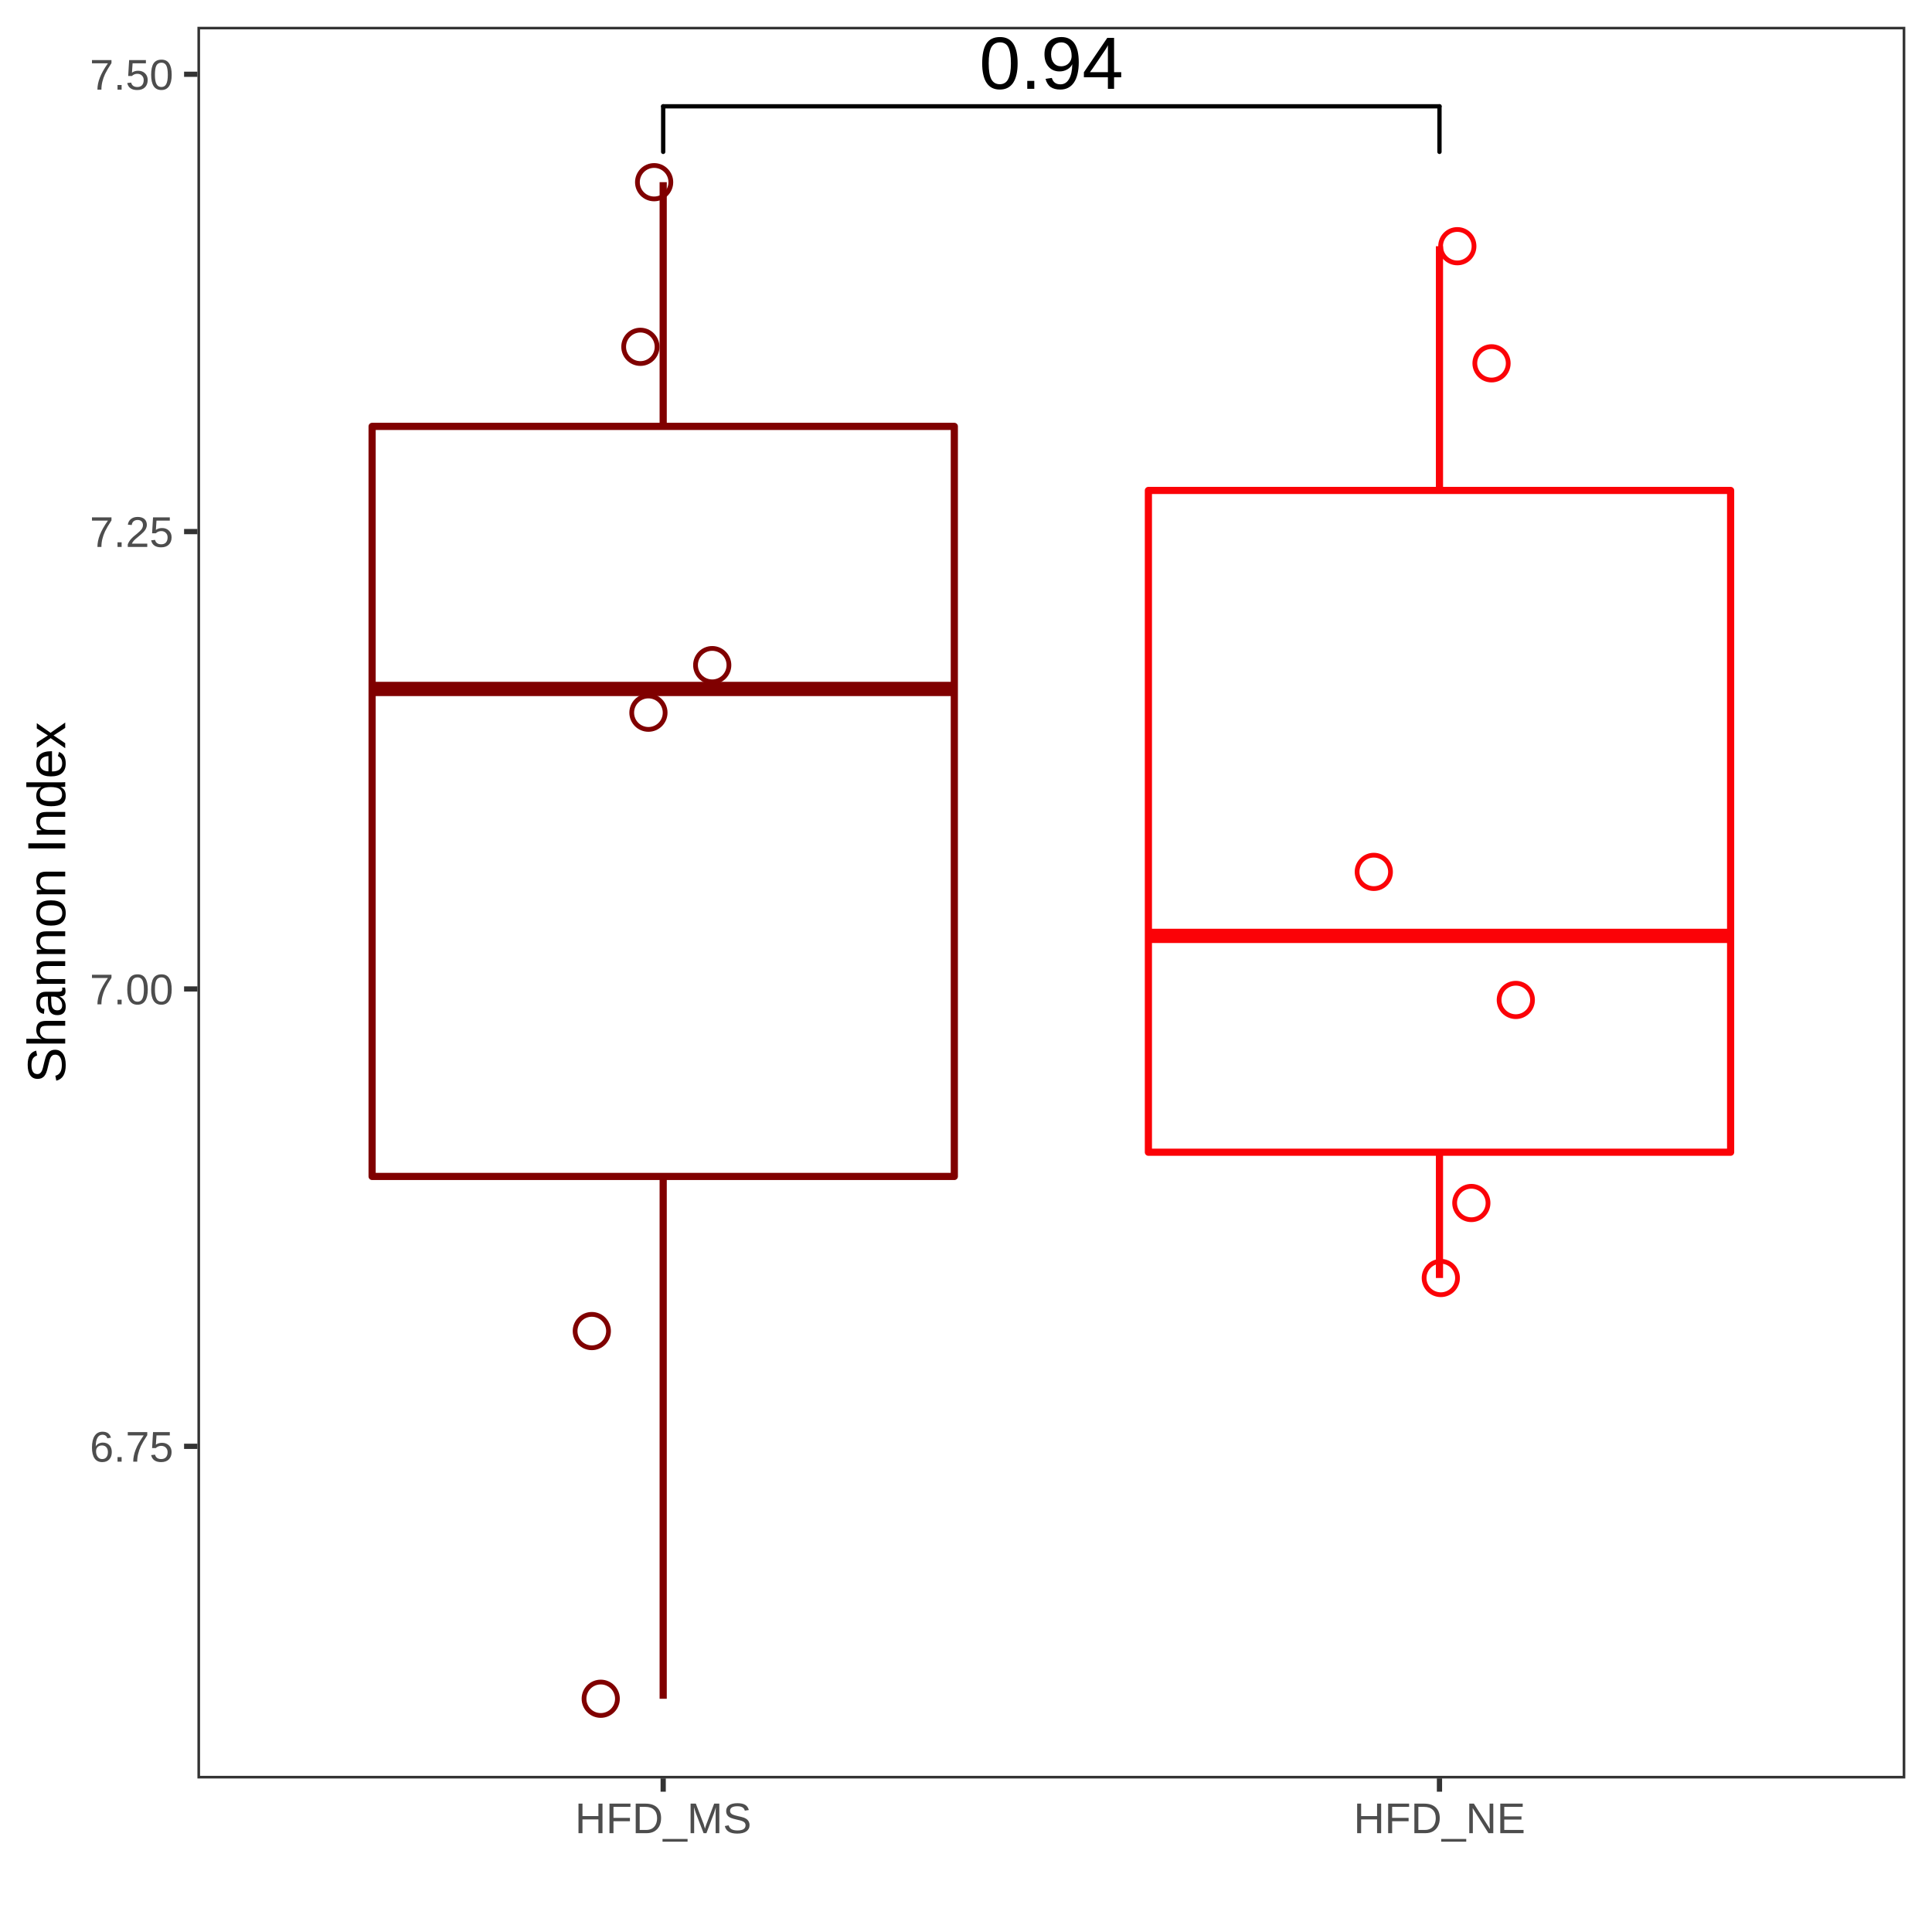
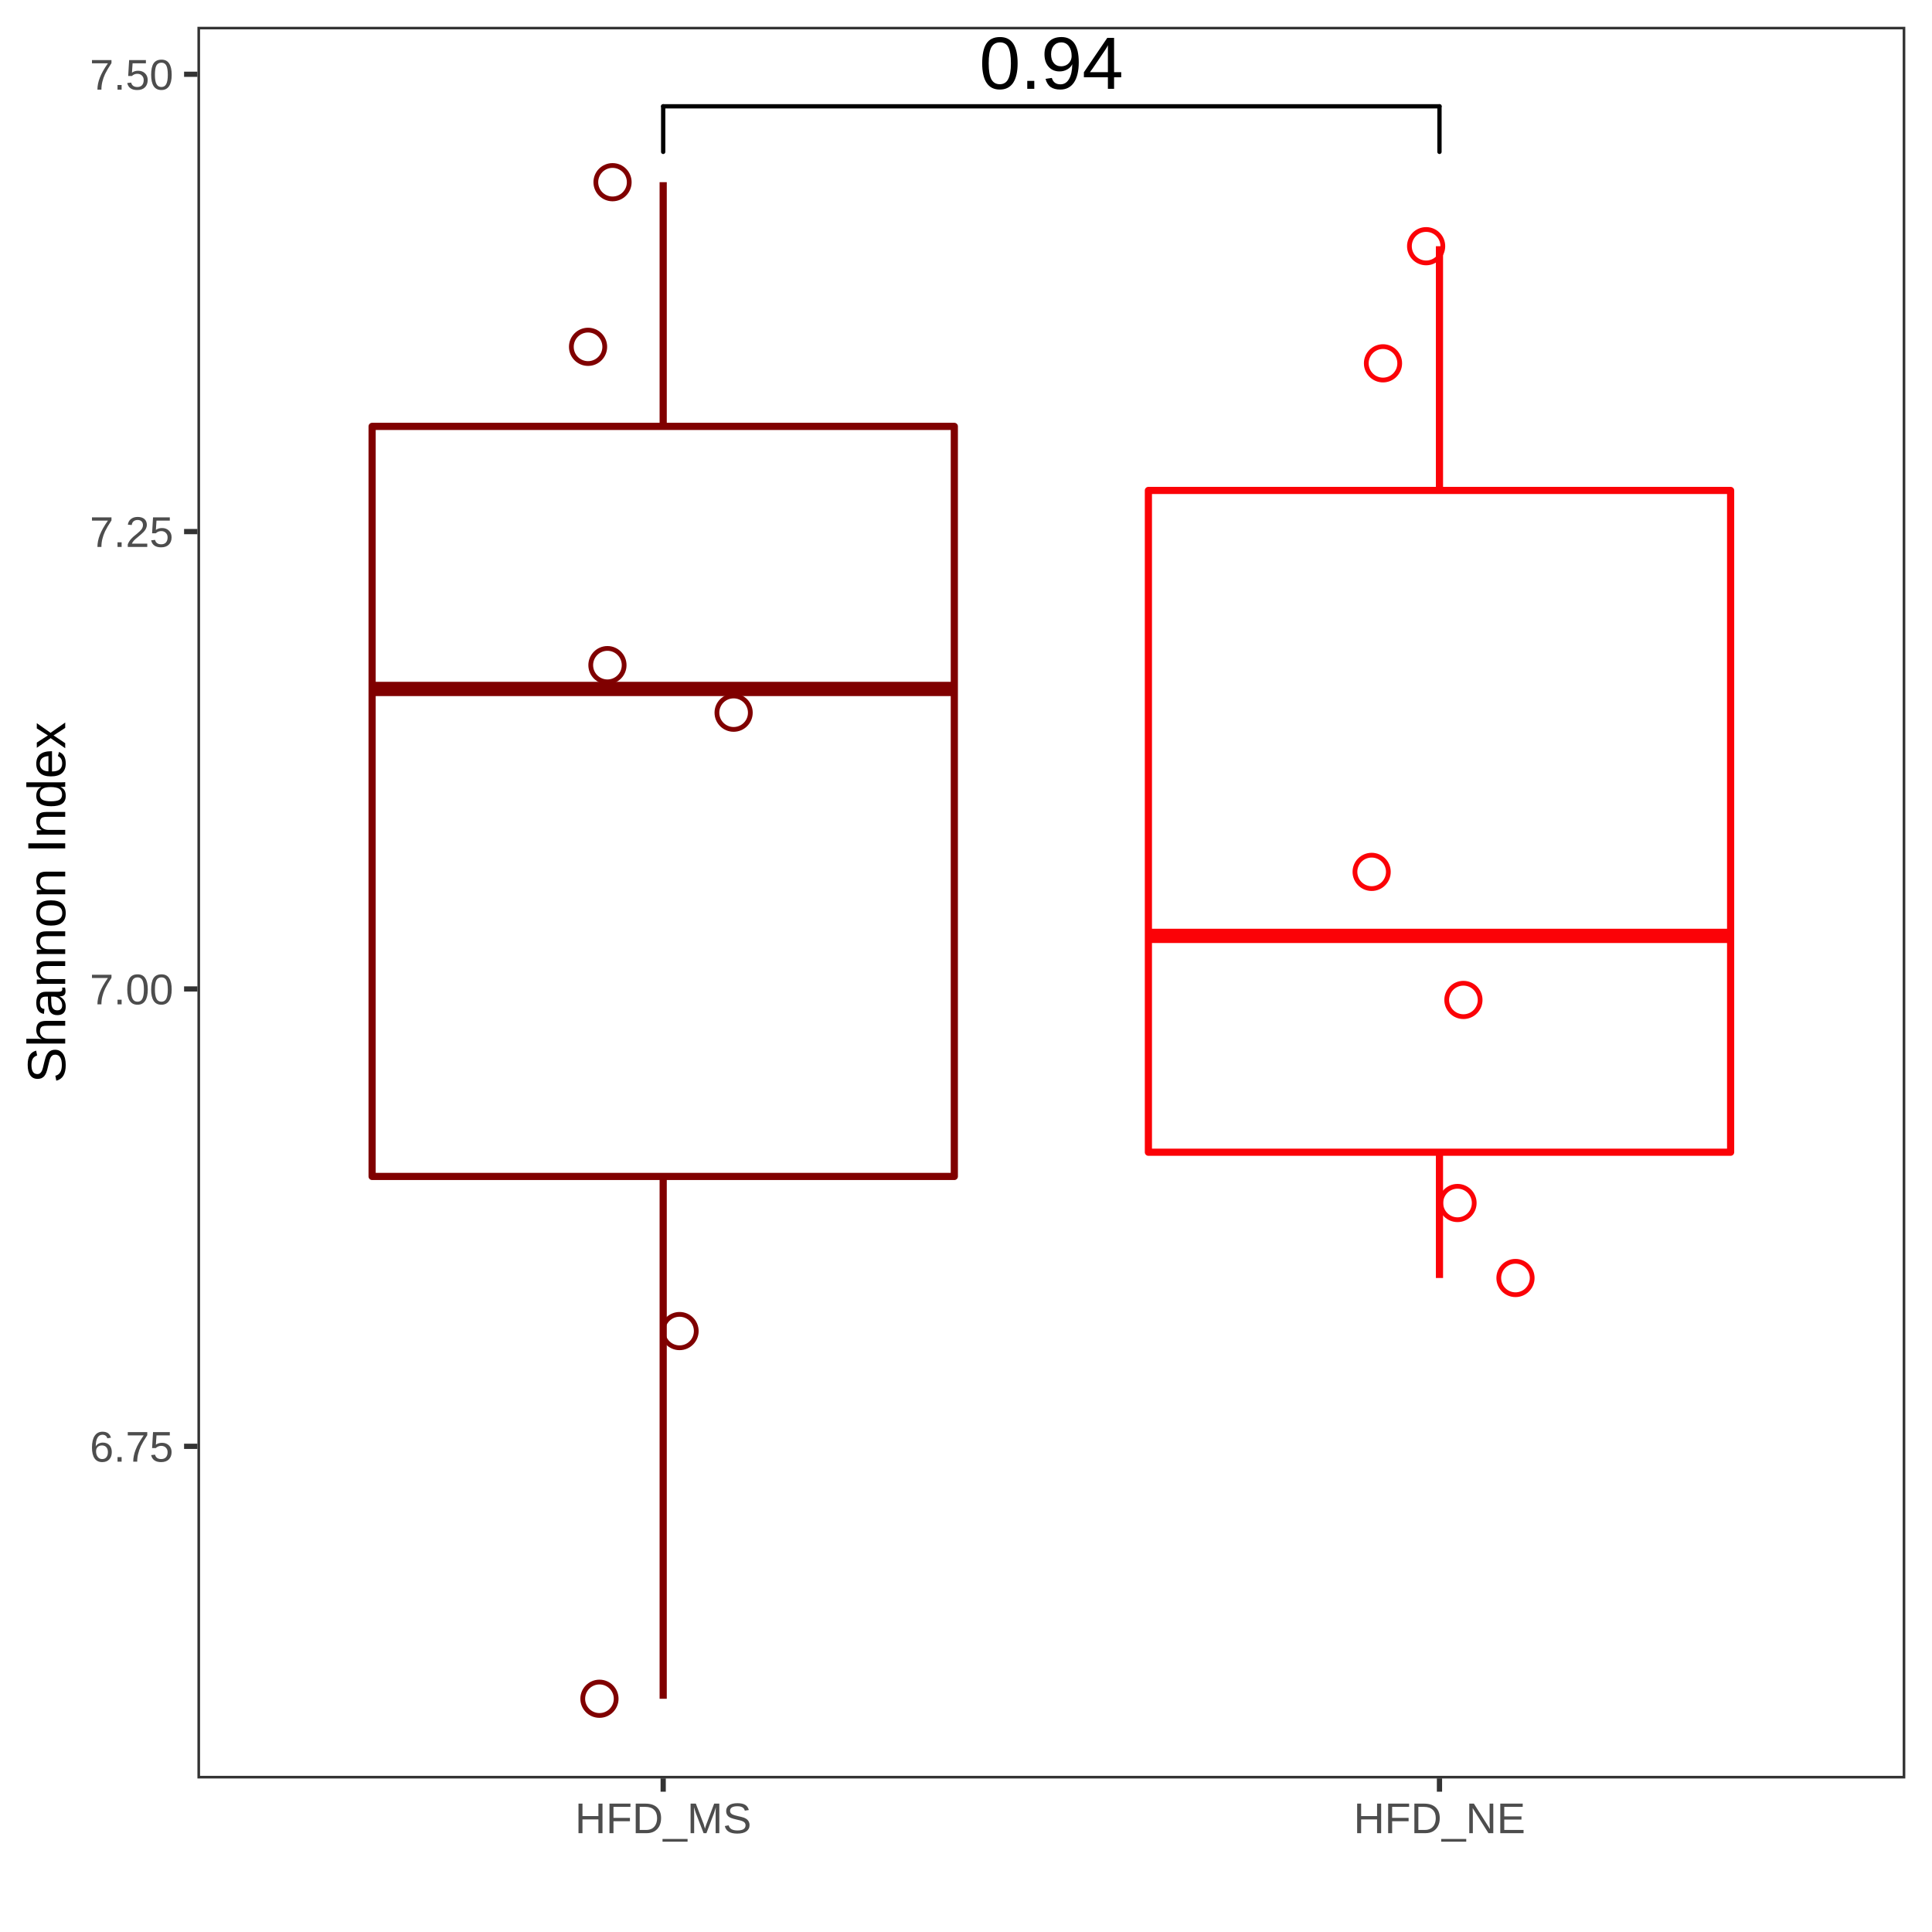
<svg xmlns="http://www.w3.org/2000/svg" class="svglite" width="288.00pt" height="288.00pt" viewBox="0 0 288.00 288.00">
  <defs>
    <style type="text/css">
    .svglite line, .svglite polyline, .svglite polygon, .svglite path, .svglite rect, .svglite circle {
      fill: none;
      stroke: #000000;
      stroke-linecap: round;
      stroke-linejoin: round;
      stroke-miterlimit: 10.00;
    }
    .svglite text {
      white-space: pre;
    }
  </style>
  </defs>
  <rect width="100%" height="100%" style="stroke: none; fill: #FFFFFF;" />
  <defs>
    <clipPath id="cpMC4wMHwyODguMDB8MC4wMHwyODguMDA=">
      <rect x="0.00" y="0.00" width="288.00" height="288.00" />
    </clipPath>
  </defs>
  <g clip-path="url(#cpMC4wMHwyODguMDB8MC4wMHwyODguMDA=)">
    <rect x="0.00" y="0.00" width="288.00" height="288.00" style="stroke-width: 0.78; stroke: #FFFFFF; fill: #FFFFFF;" />
  </g>
  <defs>
    <clipPath id="cpMjkuNDN8Mjg0LjAxfDMuOTl8MjY1LjEw">
      <rect x="29.43" y="3.99" width="254.59" height="261.12" />
    </clipPath>
  </defs>
  <g clip-path="url(#cpMjkuNDN8Mjg0LjAxfDMuOTl8MjY1LjEw)">
    <rect x="29.43" y="3.99" width="254.59" height="261.12" style="stroke-width: 0.78; stroke: none; fill: #FFFFFF;" />
    <line x1="98.86" y1="63.56" x2="98.86" y2="27.16" style="stroke-width: 1.07; stroke: #800000; stroke-linecap: butt;" />
    <line x1="98.86" y1="175.37" x2="98.86" y2="253.23" style="stroke-width: 1.07; stroke: #800000; stroke-linecap: butt;" />
    <polygon points="55.47,63.56 55.47,175.37 142.26,175.37 142.26,63.56 55.47,63.56 " style="stroke-width: 1.07; stroke: #800000; fill: #FFFFFF;" />
    <line x1="55.47" y1="102.70" x2="142.26" y2="102.70" style="stroke-width: 2.13; stroke: #800000; stroke-linecap: butt;" />
    <line x1="214.58" y1="73.11" x2="214.58" y2="36.70" style="stroke-width: 1.07; stroke: #FB0207; stroke-linecap: butt;" />
    <line x1="214.58" y1="171.76" x2="214.58" y2="190.51" style="stroke-width: 1.07; stroke: #FB0207; stroke-linecap: butt;" />
    <polygon points="171.19,73.11 171.19,171.76 257.98,171.76 257.98,73.11 171.19,73.11 " style="stroke-width: 1.07; stroke: #FB0207; fill: #FFFFFF;" />
    <line x1="171.19" y1="139.51" x2="257.98" y2="139.51" style="stroke-width: 2.13; stroke: #FB0207; stroke-linecap: butt;" />
-     <circle cx="95.46" cy="51.70" r="2.49" style="stroke-width: 0.71; stroke: #800000;" />
-     <circle cx="217.24" cy="36.70" r="2.49" style="stroke-width: 0.71; stroke: #FB0207;" />
-     <circle cx="106.17" cy="99.15" r="2.49" style="stroke-width: 0.71; stroke: #800000;" />
-     <circle cx="89.55" cy="253.23" r="2.49" style="stroke-width: 0.71; stroke: #800000;" />
-     <circle cx="97.51" cy="27.16" r="2.49" style="stroke-width: 0.71; stroke: #800000;" />
-     <circle cx="204.79" cy="129.97" r="2.49" style="stroke-width: 0.71; stroke: #FB0207;" />
-     <circle cx="214.78" cy="190.51" r="2.49" style="stroke-width: 0.71; stroke: #FB0207;" />
-     <circle cx="219.33" cy="179.33" r="2.49" style="stroke-width: 0.71; stroke: #FB0207;" />
-     <circle cx="222.34" cy="54.16" r="2.49" style="stroke-width: 0.71; stroke: #FB0207;" />
-     <circle cx="225.96" cy="149.06" r="2.49" style="stroke-width: 0.71; stroke: #FB0207;" />
-     <circle cx="88.22" cy="198.42" r="2.49" style="stroke-width: 0.71; stroke: #800000;" />
-     <circle cx="96.66" cy="106.24" r="2.49" style="stroke-width: 0.71; stroke: #800000;" />
+     <circle cx="87.66" cy="51.70" r="2.49" style="stroke-width: 0.71; stroke: #800000;" />
+     <circle cx="212.59" cy="36.70" r="2.49" style="stroke-width: 0.71; stroke: #FB0207;" />
+     <circle cx="90.55" cy="99.15" r="2.49" style="stroke-width: 0.71; stroke: #800000;" />
+     <circle cx="89.36" cy="253.23" r="2.49" style="stroke-width: 0.71; stroke: #800000;" />
+     <circle cx="91.31" cy="27.16" r="2.49" style="stroke-width: 0.71; stroke: #800000;" />
+     <circle cx="204.47" cy="129.97" r="2.49" style="stroke-width: 0.71; stroke: #FB0207;" />
+     <circle cx="225.91" cy="190.51" r="2.49" style="stroke-width: 0.71; stroke: #FB0207;" />
+     <circle cx="217.27" cy="179.33" r="2.49" style="stroke-width: 0.71; stroke: #FB0207;" />
+     <circle cx="206.16" cy="54.16" r="2.49" style="stroke-width: 0.71; stroke: #FB0207;" />
+     <circle cx="218.15" cy="149.06" r="2.49" style="stroke-width: 0.71; stroke: #FB0207;" />
+     <circle cx="101.30" cy="198.42" r="2.49" style="stroke-width: 0.71; stroke: #800000;" />
+     <circle cx="109.36" cy="106.24" r="2.49" style="stroke-width: 0.71; stroke: #800000;" />
    <text x="156.72" y="13.24" text-anchor="middle" style="font-size: 11.04px; font-family: &quot;Arial&quot;;" textLength="21.47px" lengthAdjust="spacingAndGlyphs">0.94</text>
    <line x1="98.86" y1="22.64" x2="98.86" y2="15.85" style="stroke-width: 0.64;" />
    <line x1="98.86" y1="15.85" x2="214.58" y2="15.85" style="stroke-width: 0.64;" />
    <line x1="214.58" y1="15.85" x2="214.58" y2="22.64" style="stroke-width: 0.64;" />
    <rect x="29.43" y="3.99" width="254.59" height="261.12" style="stroke-width: 0.78; stroke: #333333;" />
  </g>
  <g clip-path="url(#cpMC4wMHwyODguMDB8MC4wMHwyODguMDA=)">
    <text x="25.84" y="217.89" text-anchor="end" style="font-size: 6.40px;fill: #4D4D4D; font-family: &quot;Arial&quot;;" textLength="12.45px" lengthAdjust="spacingAndGlyphs">6.75</text>
    <text x="25.84" y="149.71" text-anchor="end" style="font-size: 6.40px;fill: #4D4D4D; font-family: &quot;Arial&quot;;" textLength="12.45px" lengthAdjust="spacingAndGlyphs">7.00</text>
    <text x="25.84" y="81.53" text-anchor="end" style="font-size: 6.40px;fill: #4D4D4D; font-family: &quot;Arial&quot;;" textLength="12.45px" lengthAdjust="spacingAndGlyphs">7.25</text>
    <text x="25.84" y="13.36" text-anchor="end" style="font-size: 6.40px;fill: #4D4D4D; font-family: &quot;Arial&quot;;" textLength="12.45px" lengthAdjust="spacingAndGlyphs">7.50</text>
    <polyline points="27.44,215.60 29.43,215.60 " style="stroke-width: 0.78; stroke: #333333; stroke-linecap: butt;" />
    <polyline points="27.44,147.42 29.43,147.42 " style="stroke-width: 0.78; stroke: #333333; stroke-linecap: butt;" />
    <polyline points="27.44,79.24 29.43,79.24 " style="stroke-width: 0.78; stroke: #333333; stroke-linecap: butt;" />
    <polyline points="27.44,11.07 29.43,11.07 " style="stroke-width: 0.78; stroke: #333333; stroke-linecap: butt;" />
    <polyline points="98.86,267.09 98.86,265.10 " style="stroke-width: 0.78; stroke: #333333; stroke-linecap: butt;" />
    <polyline points="214.58,267.09 214.58,265.10 " style="stroke-width: 0.78; stroke: #333333; stroke-linecap: butt;" />
    <text x="98.86" y="273.27" text-anchor="middle" style="font-size: 6.40px;fill: #4D4D4D; font-family: &quot;Arial&quot;;" textLength="26.28px" lengthAdjust="spacingAndGlyphs">HFD_MS</text>
    <text x="214.58" y="273.27" text-anchor="middle" style="font-size: 6.40px;fill: #4D4D4D; font-family: &quot;Arial&quot;;" textLength="25.57px" lengthAdjust="spacingAndGlyphs">HFD_NE</text>
    <text transform="translate(9.72,134.54) rotate(-90)" text-anchor="middle" style="font-size: 8.00px; font-family: &quot;Arial&quot;;" textLength="53.83px" lengthAdjust="spacingAndGlyphs">Shannon Index</text>
  </g>
</svg>
